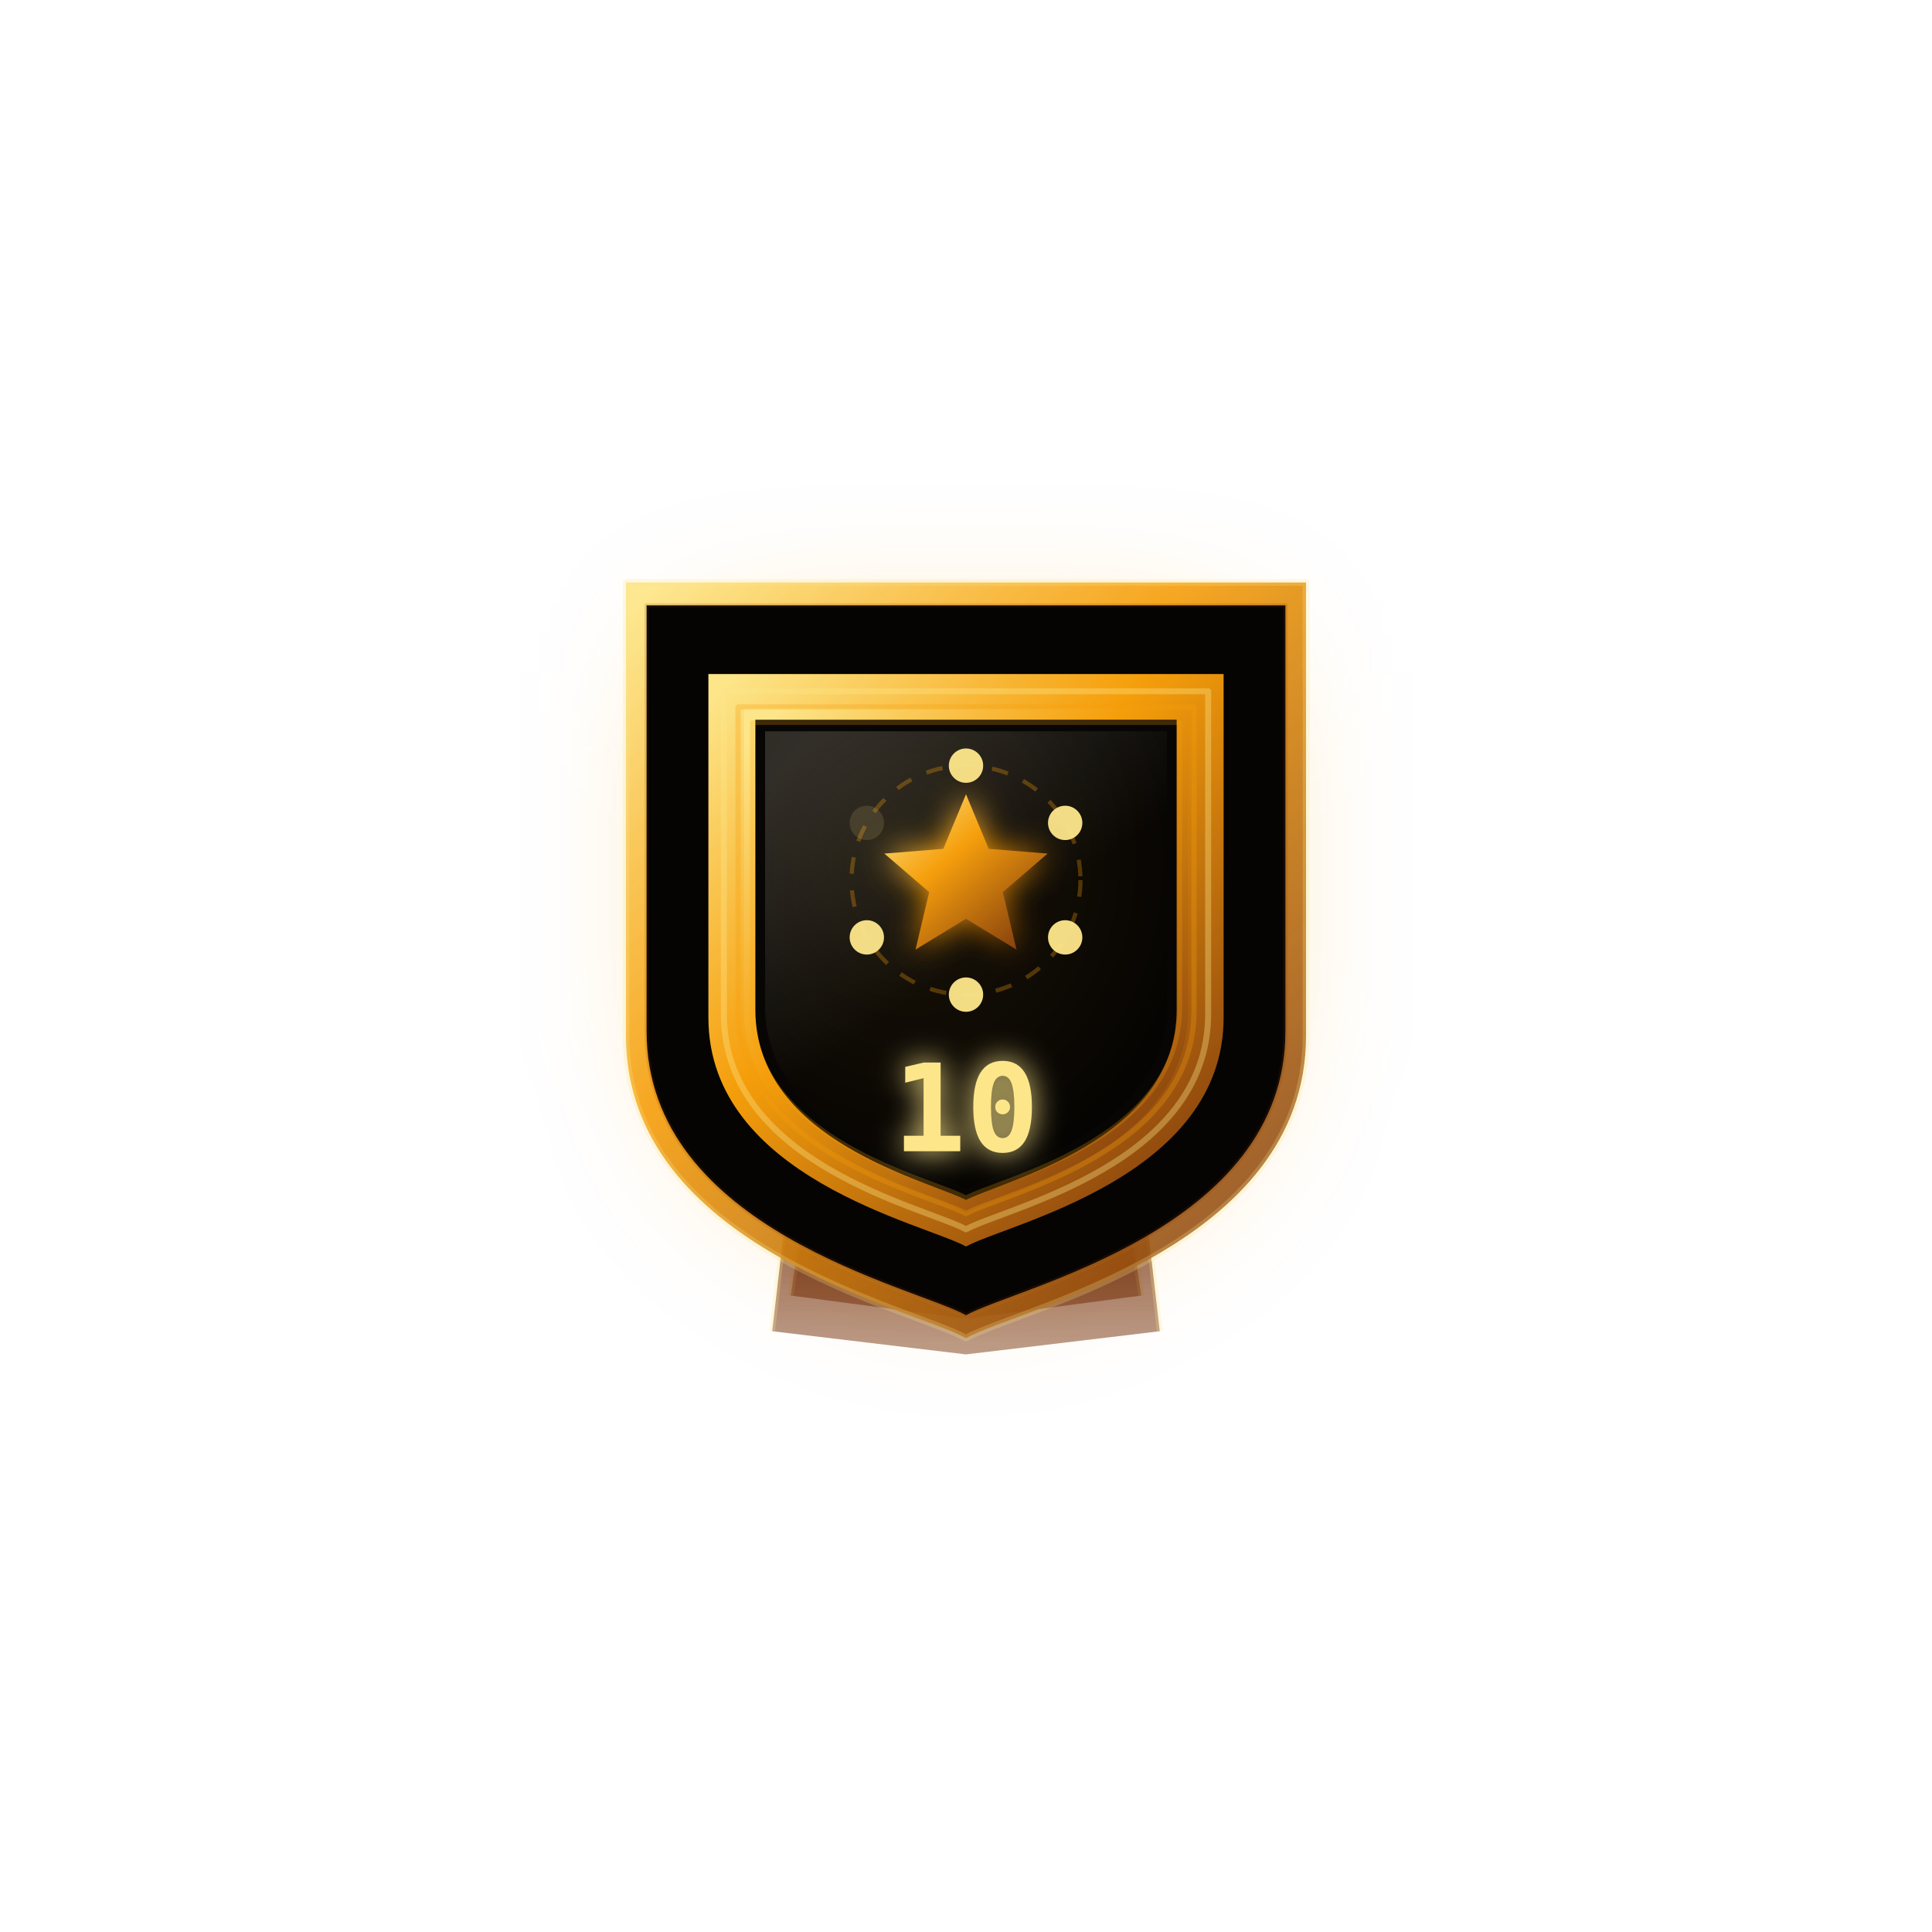
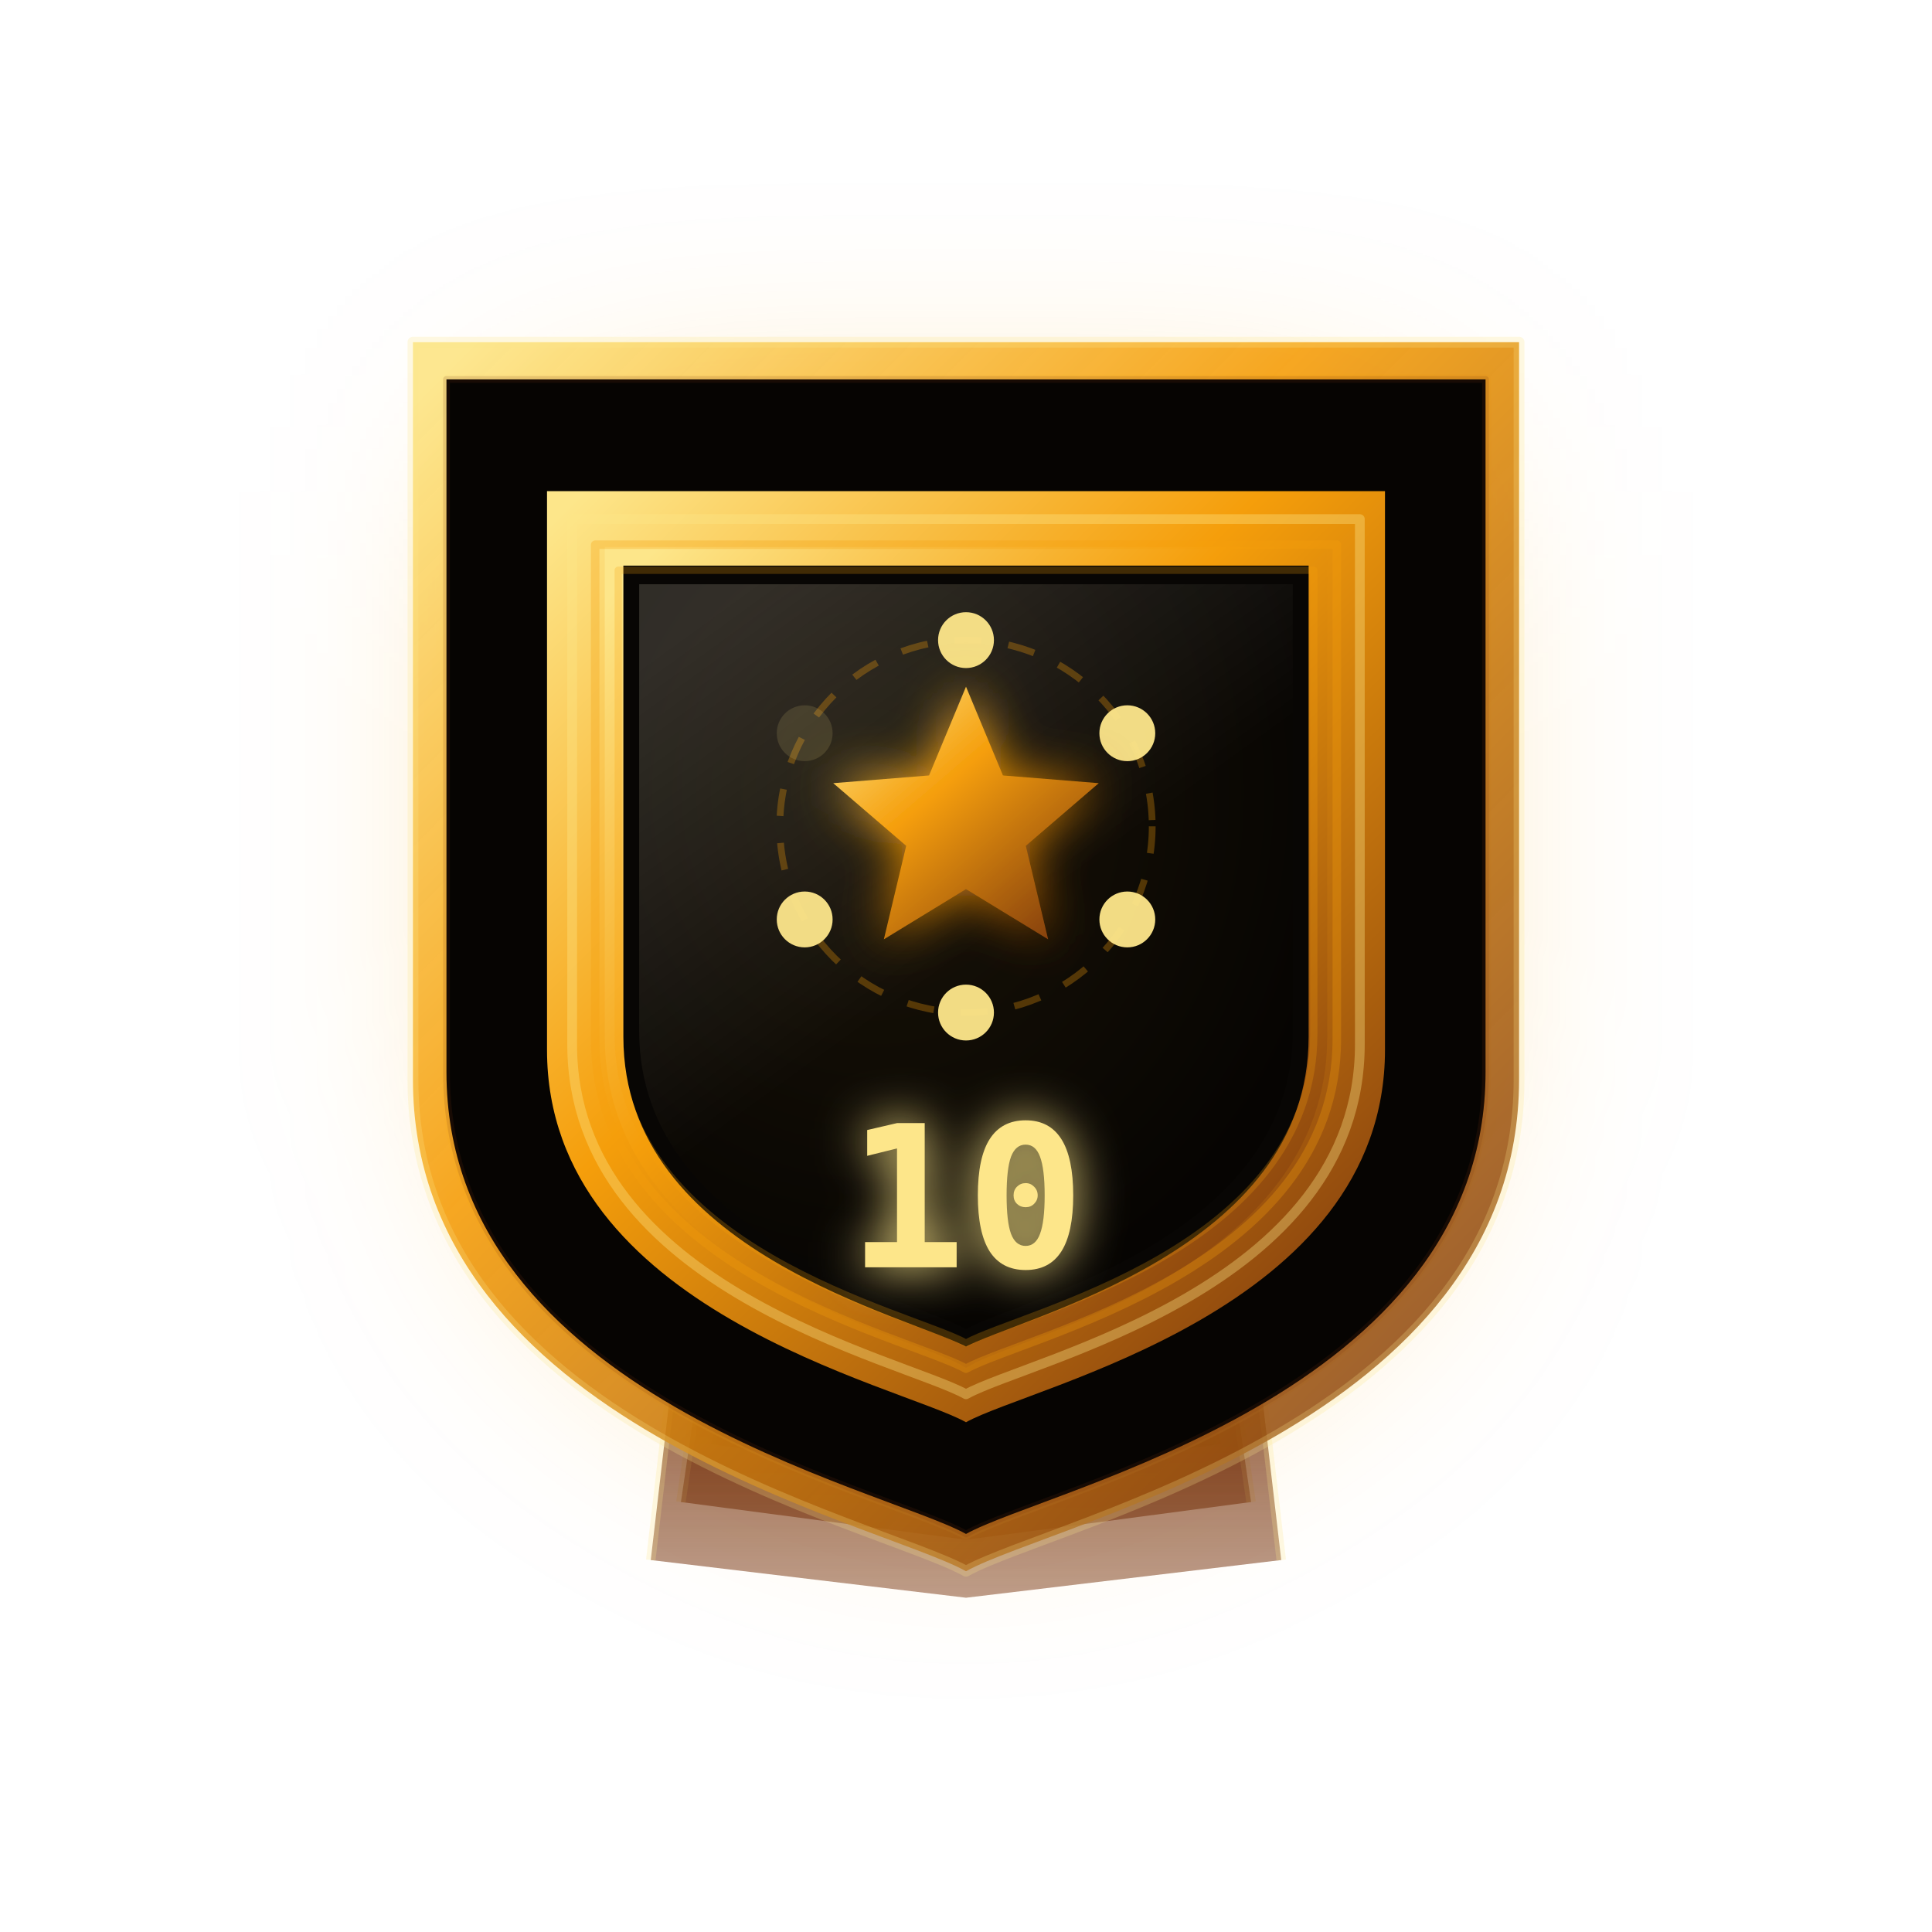
- <svg xmlns="http://www.w3.org/2000/svg" width="232.2" height="232.2" viewBox="-73.1 -73.1 232.2 232.2">
+ <svg xmlns="http://www.w3.org/2000/svg" width="142.76" height="142.76" viewBox="-28.38 -28.38 142.76 142.76">
  <defs>
    <radialGradient id="bgx1o4n" cx="36%" cy="28%" r="72%">
      <stop offset="0%" stop-color="#1a1408" />
      <stop offset="100%" stop-color="#060402" />
    </radialGradient>
    <linearGradient id="rimx1o4n" x1="5%" y1="0%" x2="95%" y2="100%">
      <stop offset="0%" stop-color="#fde68a" />
      <stop offset="40%" stop-color="#f59e0b" />
      <stop offset="100%" stop-color="#78350f" />
    </linearGradient>
    <linearGradient id="shx1o4n" x1="18%" y1="0%" x2="82%" y2="100%">
      <stop offset="0%" stop-color="white" stop-opacity="0.14" />
      <stop offset="50%" stop-color="white" stop-opacity="0" />
    </linearGradient>
    <filter id="glx1o4n" x="-40%" y="-40%" width="180%" height="180%">
      <feGaussianBlur stdDeviation="1.8" result="b" />
      <feMerge>
        <feMergeNode in="b" />
        <feMergeNode in="SourceGraphic" />
      </feMerge>
    </filter>
    <filter id="halox1o4n" x="-120%" y="-120%" width="440%" height="440%">
      <feGaussianBlur stdDeviation="10" result="b" />
      <feMerge>
        <feMergeNode in="b" />
        <feMergeNode in="SourceGraphic" />
      </feMerge>
    </filter>
    <linearGradient id="pgx1o4n_0" x1="5%" y1="0%" x2="95%" y2="100%">
      <stop offset="0%" stop-color="#fde68a" stop-opacity="0.95" />
      <stop offset="38%" stop-color="#f59e0b" stop-opacity="0.9" />
      <stop offset="100%" stop-color="#78350f" stop-opacity="0.85" />
    </linearGradient>
    <linearGradient id="pgx1o4n_1" x1="5%" y1="0%" x2="95%" y2="100%">
      <stop offset="0%" stop-color="#fde68a" stop-opacity="0.95" />
      <stop offset="38%" stop-color="#f59e0b" stop-opacity="0.9" />
      <stop offset="100%" stop-color="#78350f" stop-opacity="0.85" />
    </linearGradient>
    <linearGradient id="pgx1o4n_2" x1="5%" y1="0%" x2="95%" y2="100%">
      <stop offset="0%" stop-color="#fde68a" stop-opacity="0.95" />
      <stop offset="38%" stop-color="#f59e0b" stop-opacity="0.9" />
      <stop offset="100%" stop-color="#78350f" stop-opacity="0.85" />
    </linearGradient>
    <linearGradient id="pgx1o4n_3" x1="5%" y1="0%" x2="95%" y2="100%">
      <stop offset="0%" stop-color="#fde68a" stop-opacity="0.95" />
      <stop offset="38%" stop-color="#f59e0b" stop-opacity="0.9" />
      <stop offset="100%" stop-color="#78350f" stop-opacity="0.85" />
    </linearGradient>
    <linearGradient id="gapx1o4n_0" x1="0%" y1="0%" x2="0%" y2="100%">
      <stop offset="0%" stop-color="#f59e0b" />
      <stop offset="100%" stop-color="#78350f" stop-opacity="0.65" />
    </linearGradient>
    <linearGradient id="gapx1o4n_1" x1="0%" y1="0%" x2="0%" y2="100%">
      <stop offset="0%" stop-color="#78350f" />
      <stop offset="100%" stop-color="#78350f" stop-opacity="0.65" />
    </linearGradient>
    <linearGradient id="gapx1o4n_2" x1="0%" y1="0%" x2="0%" y2="100%">
      <stop offset="0%" stop-color="#78350f" />
      <stop offset="100%" stop-color="#78350f" stop-opacity="0.65" />
    </linearGradient>
  </defs>
  <path d="M12.04,7.912 L73.96,7.912 L73.96,49.192 C73.96,68.456 47.954,73.96 43,76.712 C38.046,73.96 12.04,68.456 12.04,49.192 Z" fill="#f59e0b" fill-opacity="0.5" filter="url(#halox1o4n)" />
  <path d="M25.724,70.52 L60.276,70.52 L61.836,78.322 L43,81.108 L24.164,78.322 Z" fill="url(#gapx1o4n_0)" opacity="0.9" />
  <path d="M25.724,70.52 L60.276,70.52" fill="none" stroke="#fde68a" stroke-width="0.9" stroke-opacity="0.5" />
  <line x1="25.724" y1="70.52" x2="24.164" y2="78.322" stroke="#fde68a" stroke-width="0.7" stroke-opacity="0.38" />
  <line x1="60.276" y1="70.52" x2="61.836" y2="78.322" stroke="#fde68a" stroke-width="0.7" stroke-opacity="0.38" />
  <path d="M23.495,72.02 L62.505,72.02 L64.065,82.608 L43,85.395 L21.935,82.608 Z" fill="url(#gapx1o4n_1)" opacity="0.82" />
  <path d="M23.495,72.02 L62.505,72.02" fill="none" stroke="#fde68a" stroke-width="0.9" stroke-opacity="0.4" />
  <line x1="23.495" y1="72.02" x2="21.935" y2="82.608" stroke="#fde68a" stroke-width="0.7" stroke-opacity="0.31" />
  <line x1="62.505" y1="72.02" x2="64.065" y2="82.608" stroke="#fde68a" stroke-width="0.7" stroke-opacity="0.31" />
  <path d="M21.266,73.52 L64.734,73.52 L66.294,86.895 L43,89.681 L19.706,86.895 Z" fill="url(#gapx1o4n_2)" opacity="0.74" />
  <path d="M21.266,73.52 L64.734,73.52" fill="none" stroke="#fde68a" stroke-width="0.9" stroke-opacity="0.3" />
  <line x1="21.266" y1="73.52" x2="19.706" y2="86.895" stroke="#fde68a" stroke-width="0.7" stroke-opacity="0.24" />
  <line x1="64.734" y1="73.52" x2="66.294" y2="86.895" stroke="#fde68a" stroke-width="0.7" stroke-opacity="0.24" />
  <path d="M9.563,5.16 L76.437,5.16 L76.437,49.742 C76.437,70.548 48.35,76.492 43,79.464 C37.65,76.492 9.563,70.548 9.563,49.742 Z" fill="url(#pgx1o4n_0)" />
  <path d="M12.04,7.912 L73.96,7.912 L73.96,49.192 C73.96,68.456 47.954,73.96 43,76.712 C38.046,73.96 12.04,68.456 12.04,49.192 Z" fill="#060402" />
  <path d="M9.563,5.16 L76.437,5.16 L76.437,49.742 C76.437,70.548 48.35,76.492 43,79.464 C37.65,76.492 9.563,70.548 9.563,49.742 Z" fill="none" stroke="#fde68a" stroke-width="0.8" stroke-opacity="0.48" stroke-linejoin="round" />
  <path d="M12.04,7.912 L73.96,7.912 L73.96,49.192 C73.96,68.456 47.954,73.96 43,76.712 C38.046,73.96 12.04,68.456 12.04,49.192 Z" fill="none" stroke="#78350f" stroke-width="0.5" stroke-opacity="0.28" stroke-linejoin="round" />
  <path d="M7.086,2.408 L78.914,2.408 L78.914,50.293 C78.914,72.639 48.746,79.024 43,82.216 C37.254,79.024 7.086,72.639 7.086,50.293 Z" fill="url(#pgx1o4n_1)" />
  <path d="M9.563,5.16 L76.437,5.16 L76.437,49.742 C76.437,70.548 48.35,76.492 43,79.464 C37.65,76.492 9.563,70.548 9.563,49.742 Z" fill="#060402" />
  <path d="M7.086,2.408 L78.914,2.408 L78.914,50.293 C78.914,72.639 48.746,79.024 43,82.216 C37.254,79.024 7.086,72.639 7.086,50.293 Z" fill="none" stroke="#fde68a" stroke-width="0.8" stroke-opacity="0.4" stroke-linejoin="round" />
  <path d="M9.563,5.16 L76.437,5.16 L76.437,49.742 C76.437,70.548 48.35,76.492 43,79.464 C37.65,76.492 9.563,70.548 9.563,49.742 Z" fill="none" stroke="#78350f" stroke-width="0.5" stroke-opacity="0.24" stroke-linejoin="round" />
  <path d="M4.61,-0.344 L81.39,-0.344 L81.39,50.843 C81.39,74.731 49.142,81.556 43,84.968 C36.858,81.556 4.61,74.731 4.61,50.843 Z" fill="url(#pgx1o4n_2)" />
  <path d="M7.086,2.408 L78.914,2.408 L78.914,50.293 C78.914,72.639 48.746,79.024 43,82.216 C37.254,79.024 7.086,72.639 7.086,50.293 Z" fill="#060402" />
  <path d="M4.61,-0.344 L81.39,-0.344 L81.39,50.843 C81.39,74.731 49.142,81.556 43,84.968 C36.858,81.556 4.61,74.731 4.61,50.843 Z" fill="none" stroke="#fde68a" stroke-width="0.8" stroke-opacity="0.32" stroke-linejoin="round" />
  <path d="M7.086,2.408 L78.914,2.408 L78.914,50.293 C78.914,72.639 48.746,79.024 43,82.216 C37.254,79.024 7.086,72.639 7.086,50.293 Z" fill="none" stroke="#78350f" stroke-width="0.5" stroke-opacity="0.2" stroke-linejoin="round" />
  <path d="M2.133,-3.096 L83.867,-3.096 L83.867,51.394 C83.867,76.822 49.539,84.087 43,87.72 C36.461,84.087 2.133,76.822 2.133,51.394 Z" fill="url(#pgx1o4n_3)" />
  <path d="M4.61,-0.344 L81.39,-0.344 L81.39,50.843 C81.39,74.731 49.142,81.556 43,84.968 C36.858,81.556 4.61,74.731 4.61,50.843 Z" fill="#060402" />
  <path d="M2.133,-3.096 L83.867,-3.096 L83.867,51.394 C83.867,76.822 49.539,84.087 43,87.72 C36.461,84.087 2.133,76.822 2.133,51.394 Z" fill="none" stroke="#fde68a" stroke-width="0.8" stroke-opacity="0.24" stroke-linejoin="round" />
  <path d="M4.61,-0.344 L81.39,-0.344 L81.39,50.843 C81.39,74.731 49.142,81.556 43,84.968 C36.858,81.556 4.61,74.731 4.61,50.843 Z" fill="none" stroke="#78350f" stroke-width="0.5" stroke-opacity="0.16" stroke-linejoin="round" />
  <path d="M12.04,7.912 L73.96,7.912 L73.96,49.192 C73.96,68.456 47.954,73.96 43,76.712 C38.046,73.96 12.04,68.456 12.04,49.192 Z" fill="url(#rimx1o4n)" />
  <path d="M16.994,12.728 L69.006,12.728 L69.006,48.229 C69.006,64.796 47.161,69.529 43,71.896 C38.839,69.529 16.994,64.796 16.994,48.229 Z" fill="#080604" />
  <path d="M16.994,12.728 L69.006,12.728 L69.006,48.229 C69.006,64.796 47.161,69.529 43,71.896 C38.839,69.529 16.994,64.796 16.994,48.229 Z" fill="none" stroke="url(#rimx1o4n)" stroke-width="1.376" />
  <path d="M18.851,14.792 L67.149,14.792 L67.149,47.816 C67.149,63.227 46.864,67.63 43,69.832 C39.136,67.63 18.851,63.227 18.851,47.816 Z" fill="url(#bgx1o4n)" />
  <path d="M18.851,14.792 L67.149,14.792 L67.149,47.816 C67.149,63.227 46.864,67.63 43,69.832 C39.136,67.63 18.851,63.227 18.851,47.816 Z" fill="url(#shx1o4n)" />
  <path d="M13.898,9.976 L72.102,9.976 L72.102,48.779 C72.102,66.887 47.656,72.061 43,74.648 C38.344,72.061 13.898,66.887 13.898,48.779 Z" fill="none" stroke="#fde68a" stroke-width="0.72" stroke-opacity="0.36" stroke-linejoin="round" />
  <path d="M15.6,11.868 L70.4,11.868 L70.4,48.401 C70.4,65.449 47.384,70.32 43,72.756 C38.616,70.32 15.6,65.449 15.6,48.401 Z" fill="none" stroke="#f59e0b" stroke-width="0.63" stroke-opacity="0.3" stroke-linejoin="round" />
  <path d="M17.303,13.76 L68.697,13.76 L68.697,48.022 C68.697,64.012 47.111,68.58 43,70.864 C38.889,68.58 17.303,64.012 17.303,48.022 Z" fill="none" stroke="#f59e0b" stroke-width="0.54" stroke-opacity="0.24" stroke-linejoin="round" />
  <circle cx="43" cy="32.68" r="13.76" fill="none" stroke="#f59e0b" stroke-width="0.5" stroke-opacity="0.3" stroke-dasharray="2 2" />
  <circle cx="43.00" cy="18.92" r="2.064" fill="#fde68a" opacity="0.95" />
  <circle cx="54.92" cy="25.80" r="2.064" fill="#fde68a" opacity="0.95" />
  <circle cx="54.92" cy="39.56" r="2.064" fill="#fde68a" opacity="0.95" />
  <circle cx="43.00" cy="46.44" r="2.064" fill="#fde68a" opacity="0.95" />
  <circle cx="31.08" cy="39.56" r="2.064" fill="#fde68a" opacity="0.95" />
  <circle cx="31.08" cy="25.80" r="2.064" fill="#fde68a" opacity="0.13" />
  <path d="M43.00,22.36L45.73,28.92L52.81,29.49L47.42,34.12L49.07,41.03L43.00,37.32L36.93,41.03L38.58,34.12L33.19,29.49L40.27,28.92Z" fill="url(#rimx1o4n)" filter="url(#glx1o4n)" />
  <text x="43" y="60.2" text-anchor="middle" dominant-baseline="central" font-family="Orbitron,monospace" font-weight="900" font-size="14.62" fill="#fde68a" filter="url(#glx1o4n)">10</text>
</svg>
